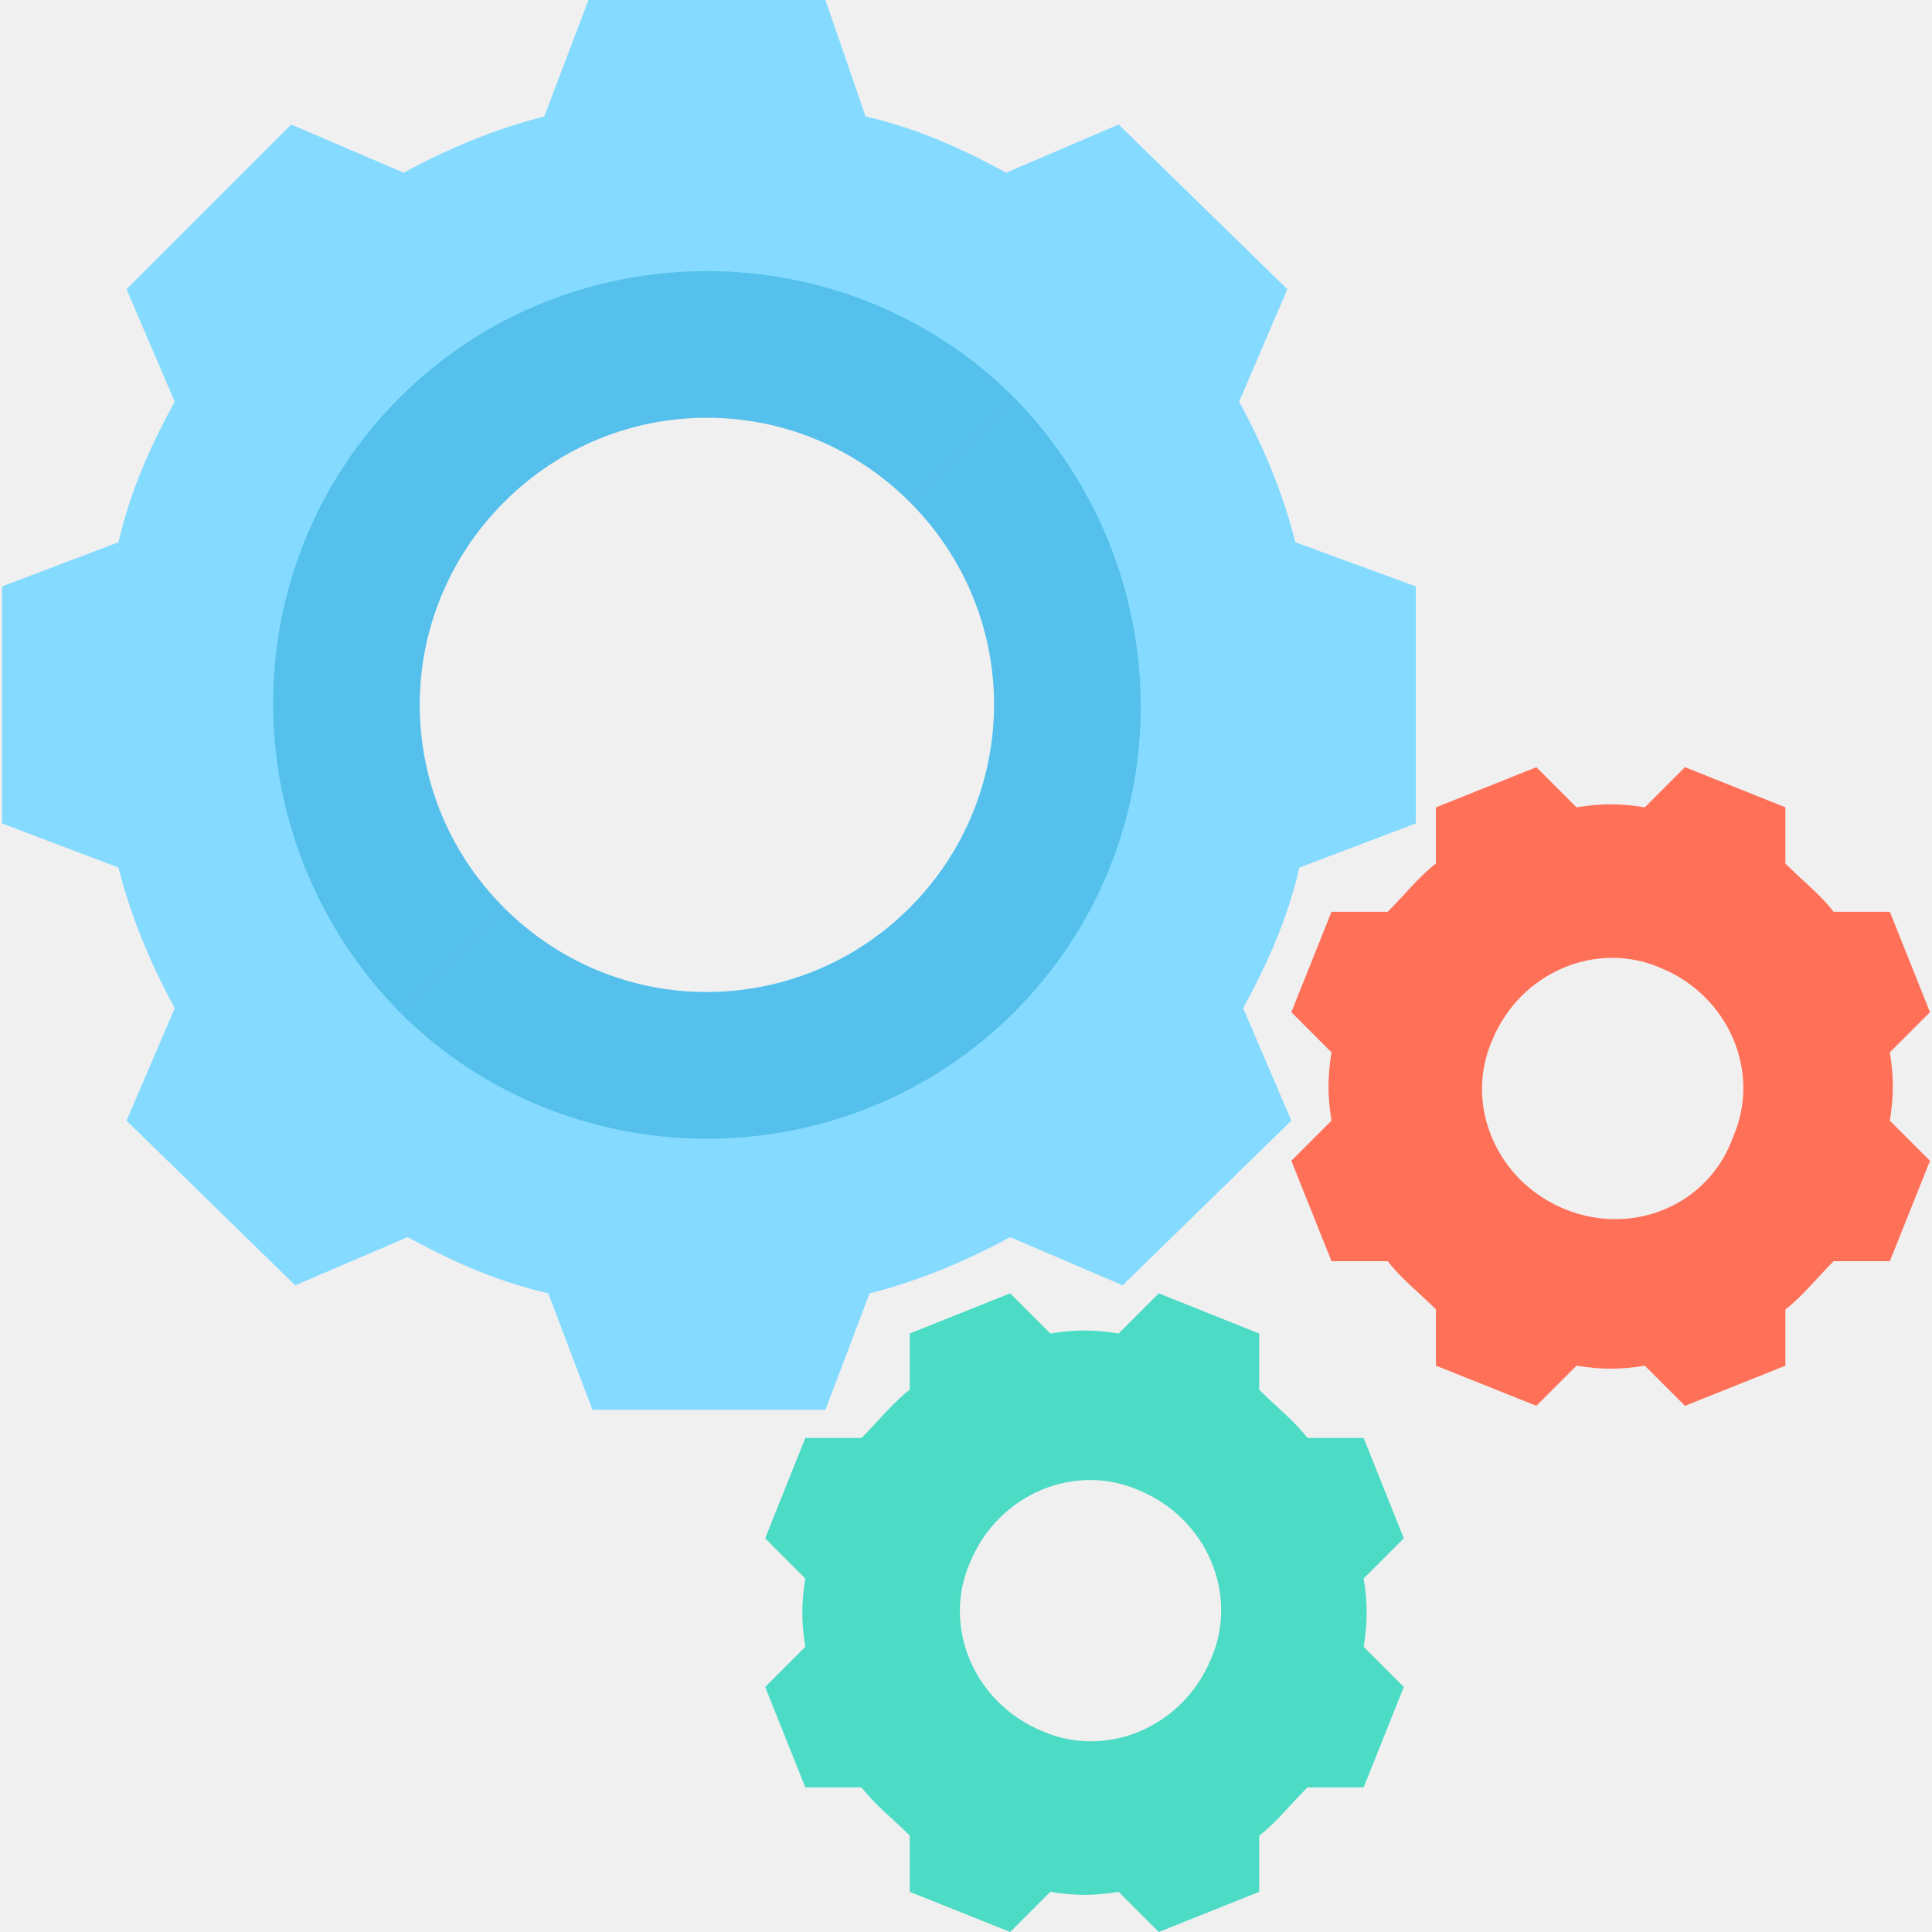
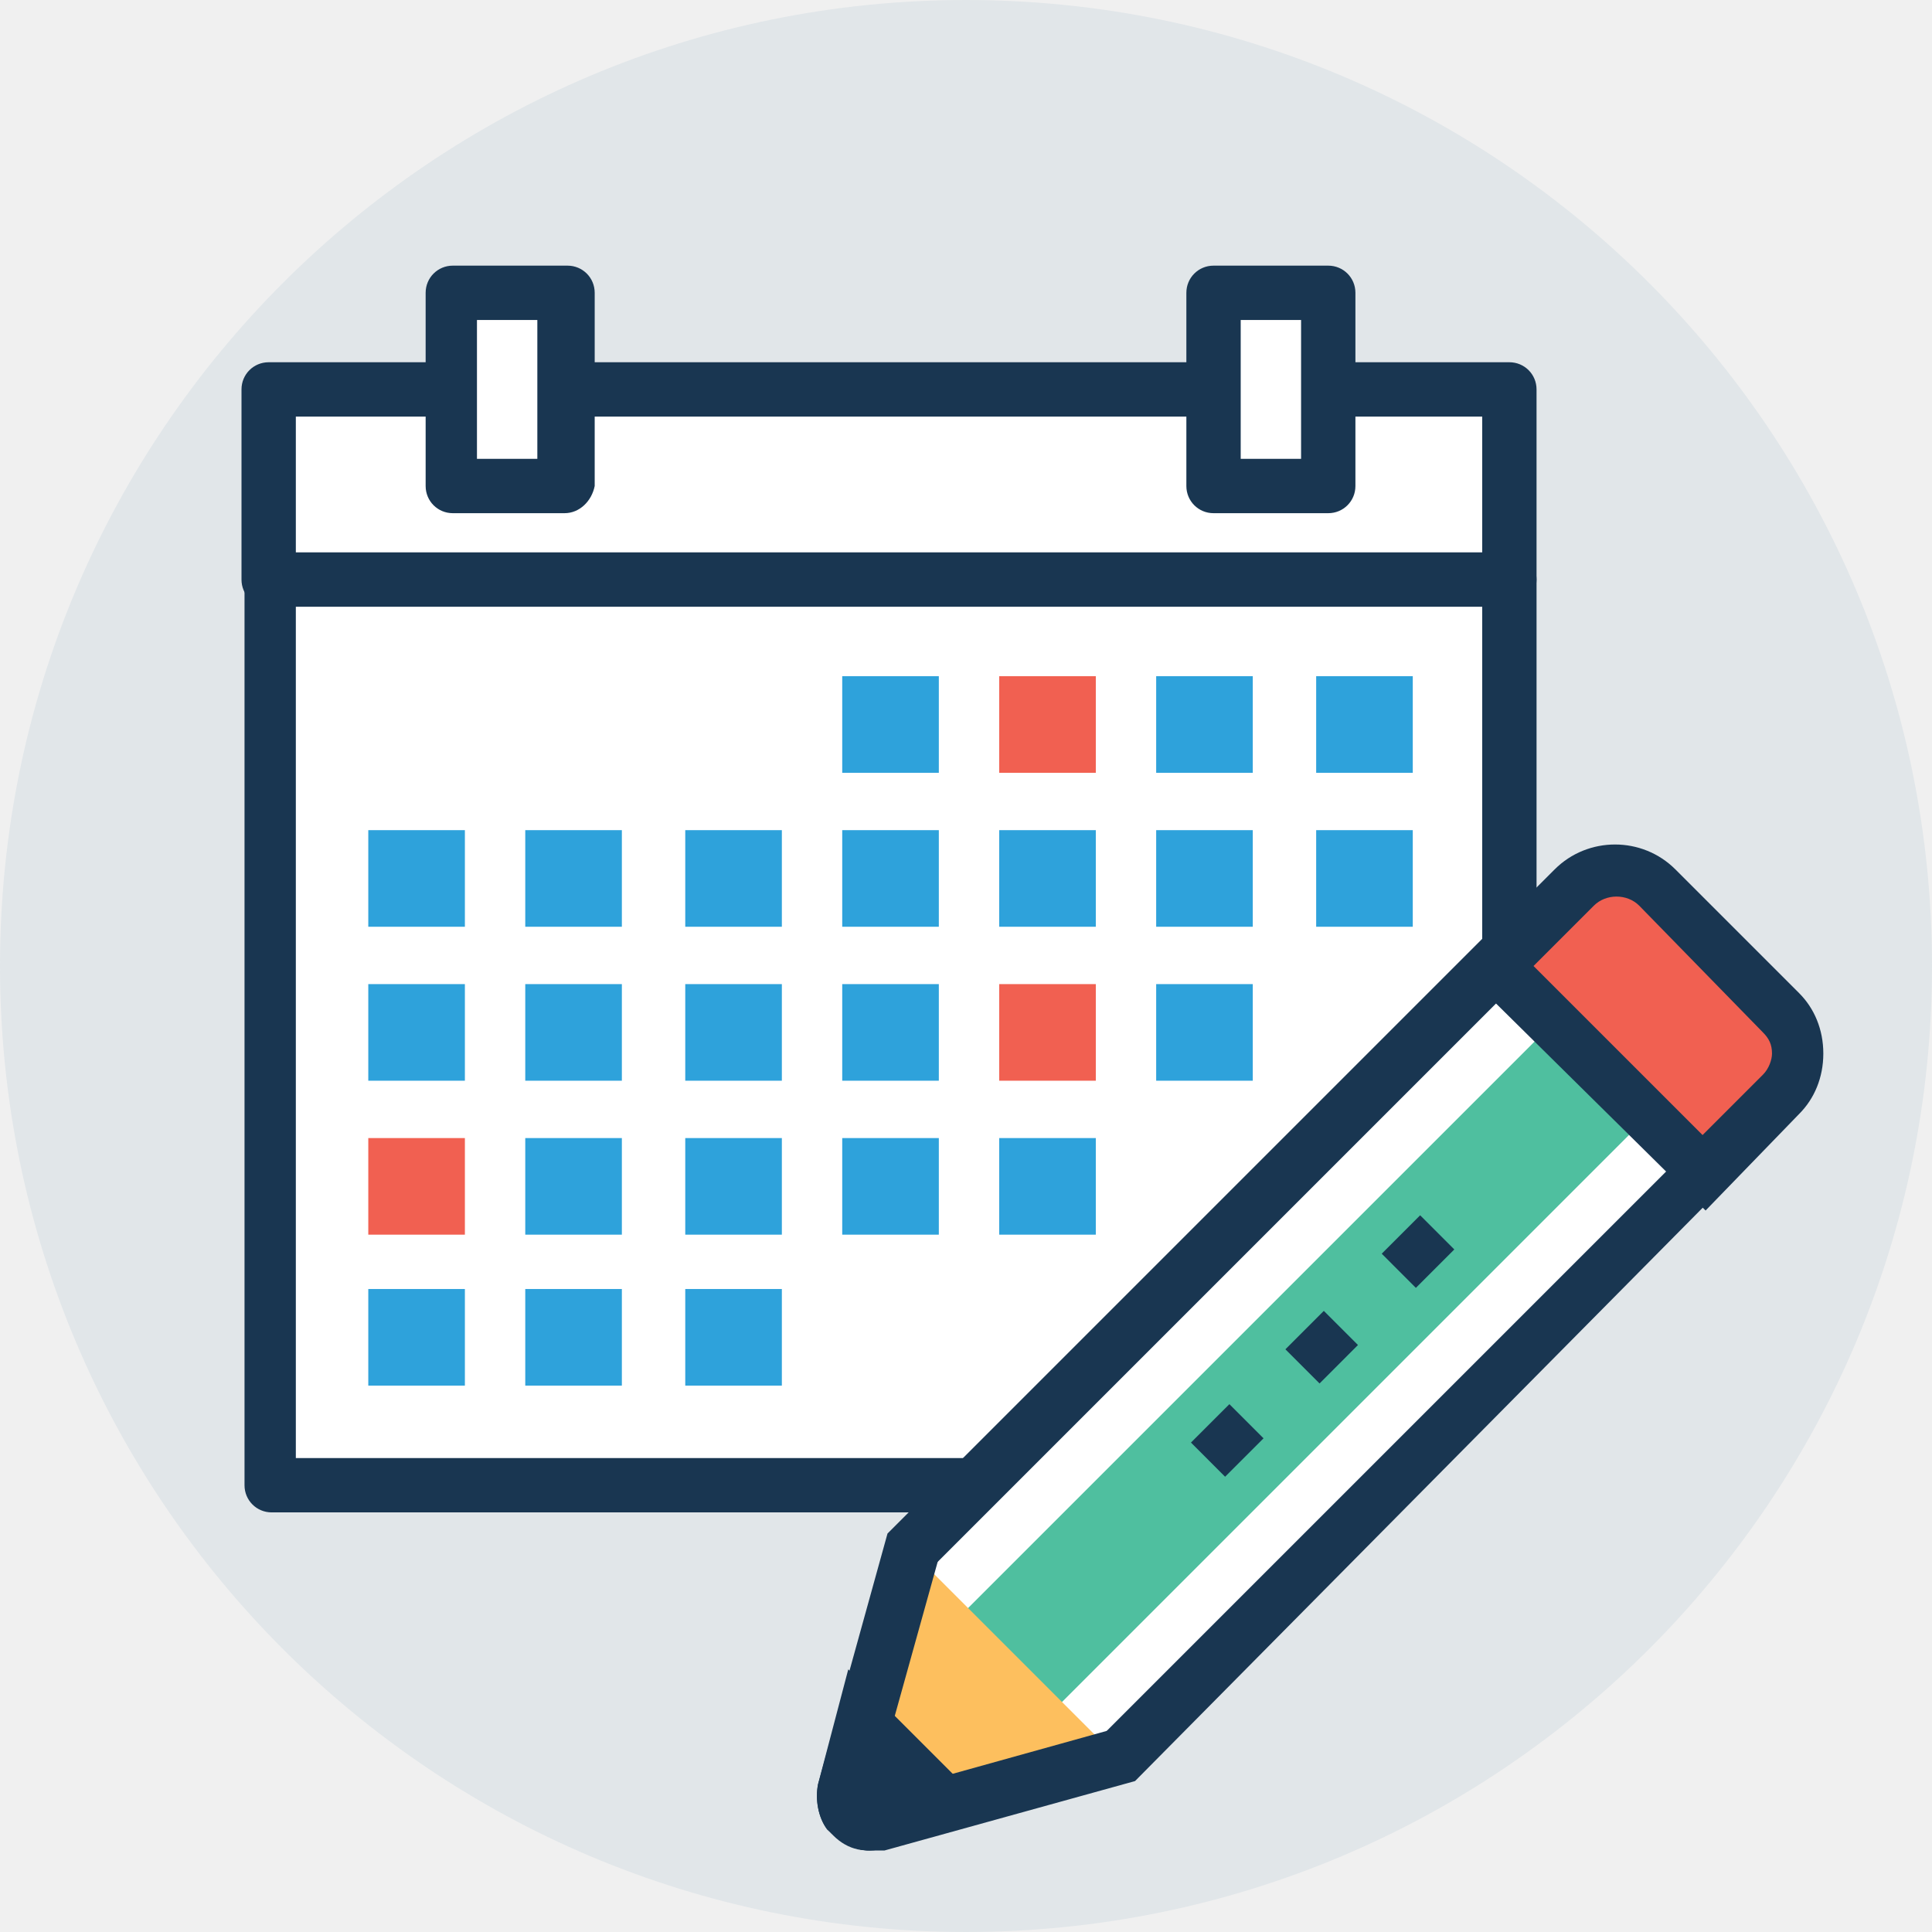
- <svg xmlns="http://www.w3.org/2000/svg" version="1.1" id="Layer_1" x="0px" y="0px" viewBox="0 0 502.596 502.596" style="enable-background:new 0 0 502.596 502.596;" xml:space="preserve">
-   <path style="fill:#84DBFF;" d="M336.98,141.061c-3.135-12.539-8.359-25.078-14.629-36.571l12.539-29.257l-43.886-42.841  l-29.257,12.539c-11.494-6.269-22.988-11.494-36.571-14.629L214.727,0h-61.649l-11.494,30.302  c-12.539,3.135-25.078,8.359-36.571,14.629L75.755,32.392L32.914,75.233l12.539,29.257c-6.269,11.494-11.494,22.988-14.629,36.571  L0.522,152.555v61.649l30.302,11.494c3.135,12.539,8.359,25.078,14.629,36.571l-12.539,29.257L76.8,334.367l29.257-12.539  c11.494,6.269,22.988,11.494,36.571,14.629l11.494,30.302h60.604l11.494-30.302c12.539-3.135,25.078-8.359,36.571-14.629  l29.257,12.539l43.886-42.841l-12.539-29.257c6.269-11.494,11.494-22.988,14.629-36.571l30.302-11.494v-61.649L336.98,141.061z   M183.38,258.09c-41.796,0-75.233-33.437-75.233-75.233s33.437-75.233,75.233-75.233s75.233,33.437,75.233,75.233  S225.176,258.09,183.38,258.09z" />
+ <svg xmlns="http://www.w3.org/2000/svg" version="1.1" id="Capa_1" x="0px" y="0px" viewBox="0 0 496.485 496.485" style="enable-background:new 0 0 496.485 496.485;" xml:space="preserve">
+   <circle style="fill:#E1E6E9;" cx="248.242" cy="248.242" r="248.242" />
+   <rect x="69.042" y="100.073" style="fill:#FFFFFF;" width="318.836" height="48.873" />
+   <path style="fill:#193651;" d="M387.879,155.927H69.042c-3.879,0-6.982-3.103-6.982-6.982v-48.873c0-3.879,3.103-6.982,6.982-6.982  h318.836c3.879,0,6.982,3.103,6.982,6.982v48.873C394.861,152.824,391.758,155.927,387.879,155.927z M76.024,141.964h304.873  v-34.909H76.024V141.964z" />
+   <rect x="312.63" y="74.473" style="fill:#FFFFFF;" width="29.479" height="49.648" />
+   <path style="fill:#193651;" d="M341.333,131.879h-29.479c-3.879,0-6.982-3.103-6.982-6.982V75.248c0-3.879,3.103-6.982,6.982-6.982  h29.479c3.879,0,6.982,3.103,6.982,6.982v49.648C348.315,128.776,345.212,131.879,341.333,131.879z M318.836,117.915h15.515V82.23  h-15.515V117.915z" />
+   <rect x="116.364" y="74.473" style="fill:#FFFFFF;" width="29.479" height="49.648" />
+   <path style="fill:#193651;" d="M145.067,131.879h-28.703c-3.879,0-6.982-3.103-6.982-6.982V75.248c0-3.879,3.103-6.982,6.982-6.982  h29.479c3.879,0,6.982,3.103,6.982,6.982v49.648C152.048,128.776,148.945,131.879,145.067,131.879z M122.57,117.915h15.515V82.23  H122.57V117.915z" />
+   <polygon style="fill:#FFFFFF;" points="387.879,148.945 69.042,148.945 69.042,381.673 271.515,381.673 387.879,264.533 " />
+   <path style="fill:#193651;" d="M271.515,388.655H69.818c-3.879,0-6.982-3.103-6.982-6.982V148.945c0-3.879,3.103-6.982,6.982-6.982  h318.061c3.879,0,6.982,3.103,6.982,6.982v116.364c0,1.552-0.776,3.879-2.327,4.655L276.17,386.327  C274.618,387.879,273.067,388.655,271.515,388.655z M76.024,374.691h192.388l112.485-112.485V155.927H76.024V374.691z" />
+   <path style="fill:#FFFFFF;" d="M234.279,398.739L217.212,460.8c-1.552,4.655,3.103,9.309,7.758,7.758l62.836-17.067l150.497-150.497  l-53.527-52.752L234.279,398.739z" />
+   <path style="fill:#193651;" d="M223.418,475.539L223.418,475.539c-3.879,0-7.758-2.327-10.861-5.43  c-2.327-3.103-3.103-7.758-2.327-11.636l17.842-64.388L384,238.158l62.836,62.836L291.685,457.697l-64.388,17.842  C225.745,475.539,224.97,475.539,223.418,475.539z M240.485,401.842l-16.291,59.733l59.733-16.291l144.291-144.291l-43.442-43.442  L240.485,401.842z" />
+   <rect x="230.485" y="335.423" transform="matrix(-0.7071 0.7071 -0.7071 -0.7071 818.8404 365.8033)" style="fill:#4FBF9F;" width="206.35" height="34.133" />
+   <path style="fill:#FDBF5E;" d="M234.279,398.739L217.212,460.8c-1.552,4.655,3.103,9.309,7.758,7.758l62.061-17.067" />
+   <path style="fill:#193651;" d="M214.109,471.661c-3.103-3.103-4.655-8.533-3.103-13.188l17.067-62.061l13.188,3.879l-17.067,61.285  l61.285-17.067l3.879,13.188l-62.061,17.067C222.642,476.315,217.988,475.539,214.109,471.661z" />
+   <path style="fill:#F16051;" d="M458.473,259.879l-31.806-31.806c-6.206-6.206-15.515-6.206-20.945,0l-20.945,20.17l53.527,53.527  l20.17-20.17C463.903,275.394,463.903,266.085,458.473,259.879z" />
  <g>
-     <path style="fill:#54C0EB;" d="M236.669,236.147c-29.257,29.257-76.278,29.257-105.535,0l-27.167,27.167   c43.886,43.886,115.984,43.886,159.869,0s43.886-114.939,0-159.869l-27.167,27.167C265.927,159.869,265.927,206.89,236.669,236.147   z" />
-     <path style="fill:#54C0EB;" d="M103.967,103.445c-43.886,43.886-43.886,114.939,0,159.869l27.167-27.167   c-29.257-29.257-29.257-76.278,0-105.535s76.278-29.257,105.535,0l27.167-27.167C219.951,59.559,147.853,59.559,103.967,103.445z" />
+     <path style="fill:#193651;" d="M438.303,311.079l-63.612-62.836l24.824-24.824c8.533-8.533,22.497-8.533,31.03,0l31.806,31.806   c3.879,3.879,6.206,9.309,6.206,15.515s-2.327,11.636-6.206,15.515L438.303,311.079z M394.085,248.242l43.442,43.442l15.515-15.515   c1.552-1.552,2.327-3.879,2.327-5.43c0-2.327-0.776-3.879-2.327-5.43l-31.806-32.582c-3.103-3.103-8.533-3.103-11.636,0   L394.085,248.242z" />
+     <path style="fill:#193651;" d="M222.642,442.958l-5.43,17.842c-1.552,4.655,3.103,9.309,7.758,7.758l17.842-4.655L222.642,442.958z   " />
+     <path style="fill:#193651;" d="M223.418,475.539L223.418,475.539c-3.879,0-7.758-2.327-10.861-5.43   c-2.327-3.103-3.103-7.758-2.327-11.636l7.758-29.479l37.236,37.236l-29.479,7.758C225.745,475.539,224.97,475.539,223.418,475.539   z M225.745,456.145l-1.552,5.43l5.43-1.552L225.745,456.145z" />
  </g>
-   <path style="fill:#4CDBC4;" d="M354.743,428.408c1.045-6.269,1.045-11.494,0-17.763l10.449-10.449l-10.449-26.122h-14.629  c-3.135-4.18-8.359-8.359-12.539-12.539v-14.629l-26.122-10.449l-10.449,10.449c-6.269-1.045-11.494-1.045-17.763,0l-10.449-10.449  l-26.122,10.449v14.629c-4.18,3.135-8.359,8.359-12.539,12.539h-14.629l-10.449,26.122l10.449,10.449  c-1.045,6.269-1.045,11.494,0,17.763l-10.449,10.449l10.449,26.122h14.629c3.135,4.18,8.359,8.359,12.539,12.539v14.629  l26.122,10.449l10.449-10.449c6.269,1.045,11.494,1.045,17.763,0l10.449,10.449l26.122-10.449v-14.629  c4.18-3.135,8.359-8.359,12.539-12.539h14.629l10.449-26.122L354.743,428.408z M271.151,450.351  c-17.763-7.314-26.122-27.167-18.808-43.886c7.314-17.763,27.167-26.122,43.886-18.808c17.763,7.314,26.122,27.167,18.808,43.886  C307.722,449.306,287.869,457.665,271.151,450.351z" />
-   <path style="fill:#FF7058;" d="M491.624,291.527c1.045-6.269,1.045-11.494,0-17.763l10.449-10.449l-10.449-26.122h-14.629  c-3.135-4.18-8.359-8.359-12.539-12.539v-14.629l-26.122-10.449l-10.449,10.449c-6.269-1.045-11.494-1.045-17.763,0l-10.449-10.449  l-26.122,10.449v14.629c-4.18,3.135-8.359,8.359-12.539,12.539h-14.629l-10.449,26.122l10.449,10.449  c-1.045,6.269-1.045,11.494,0,17.763l-10.449,10.449l10.449,26.122h14.629c3.135,4.18,8.359,8.359,12.539,12.539v14.629  l26.122,10.449l10.449-10.449c6.269,1.045,11.494,1.045,17.763,0l10.449,10.449l26.122-10.449v-14.629  c4.18-3.135,8.359-8.359,12.539-12.539h14.629l10.449-26.122L491.624,291.527z M406.988,314.514  c-17.763-7.314-26.122-27.167-18.808-43.886c7.314-17.763,27.167-26.122,43.886-18.808c17.763,7.314,26.122,27.167,18.808,43.886  C444.604,313.469,424.751,321.829,406.988,314.514z" />
+   <rect x="216.436" y="173.77" style="fill:#2EA2DB;" width="24.824" height="24.824" />
+   <rect x="256.776" y="173.77" style="fill:#F16051;" width="24.824" height="24.824" />
+   <g>
+     <rect x="297.115" y="173.77" style="fill:#2EA2DB;" width="24.824" height="24.824" />
+     <rect x="338.23" y="173.77" style="fill:#2EA2DB;" width="24.824" height="24.824" />
+     <rect x="94.642" y="213.333" style="fill:#2EA2DB;" width="24.824" height="24.824" />
+     <rect x="134.982" y="213.333" style="fill:#2EA2DB;" width="24.824" height="24.824" />
+     <rect x="176.097" y="213.333" style="fill:#2EA2DB;" width="24.824" height="24.824" />
+     <rect x="216.436" y="213.333" style="fill:#2EA2DB;" width="24.824" height="24.824" />
+     <rect x="256.776" y="213.333" style="fill:#2EA2DB;" width="24.824" height="24.824" />
+     <rect x="297.115" y="213.333" style="fill:#2EA2DB;" width="24.824" height="24.824" />
+     <rect x="338.23" y="213.333" style="fill:#2EA2DB;" width="24.824" height="24.824" />
+     <rect x="94.642" y="252.897" style="fill:#2EA2DB;" width="24.824" height="24.824" />
+     <rect x="134.982" y="252.897" style="fill:#2EA2DB;" width="24.824" height="24.824" />
+     <rect x="176.097" y="252.897" style="fill:#2EA2DB;" width="24.824" height="24.824" />
+     <rect x="216.436" y="252.897" style="fill:#2EA2DB;" width="24.824" height="24.824" />
+   </g>
+   <rect x="256.776" y="252.897" style="fill:#F16051;" width="24.824" height="24.824" />
+   <rect x="297.115" y="252.897" style="fill:#2EA2DB;" width="24.824" height="24.824" />
+   <rect x="94.642" y="292.461" style="fill:#F16051;" width="24.824" height="24.824" />
+   <g>
+     <rect x="134.982" y="292.461" style="fill:#2EA2DB;" width="24.824" height="24.824" />
+     <rect x="176.097" y="292.461" style="fill:#2EA2DB;" width="24.824" height="24.824" />
+     <rect x="216.436" y="292.461" style="fill:#2EA2DB;" width="24.824" height="24.824" />
+     <rect x="256.776" y="292.461" style="fill:#2EA2DB;" width="24.824" height="24.824" />
+     <rect x="94.642" y="331.249" style="fill:#2EA2DB;" width="24.824" height="24.824" />
+     <rect x="134.982" y="331.249" style="fill:#2EA2DB;" width="24.824" height="24.824" />
+     <rect x="176.097" y="331.249" style="fill:#2EA2DB;" width="24.824" height="24.824" />
+   </g>
+   <rect x="357.416" y="315.423" transform="matrix(-0.7072 0.707 -0.707 -0.7072 849.4956 291.456)" style="fill:#193651;" width="13.963" height="12.412" />
+   <rect x="332.66" y="339.989" transform="matrix(-0.707 0.7072 -0.7072 -0.707 824.6016 350.7596)" style="fill:#193651;" width="13.963" height="12.412" />
+   <rect x="308.39" y="363.961" transform="matrix(-0.7073 0.7069 -0.7069 -0.7073 800.1102 409.0492)" style="fill:#193651;" width="13.963" height="12.412" />
  <g>
</g>
  <g>
</g>
  <g>
</g>
  <g>
</g>
  <g>
</g>
  <g>
</g>
  <g>
</g>
  <g>
</g>
  <g>
</g>
  <g>
</g>
  <g>
</g>
  <g>
</g>
  <g>
</g>
  <g>
</g>
  <g>
</g>
</svg>
